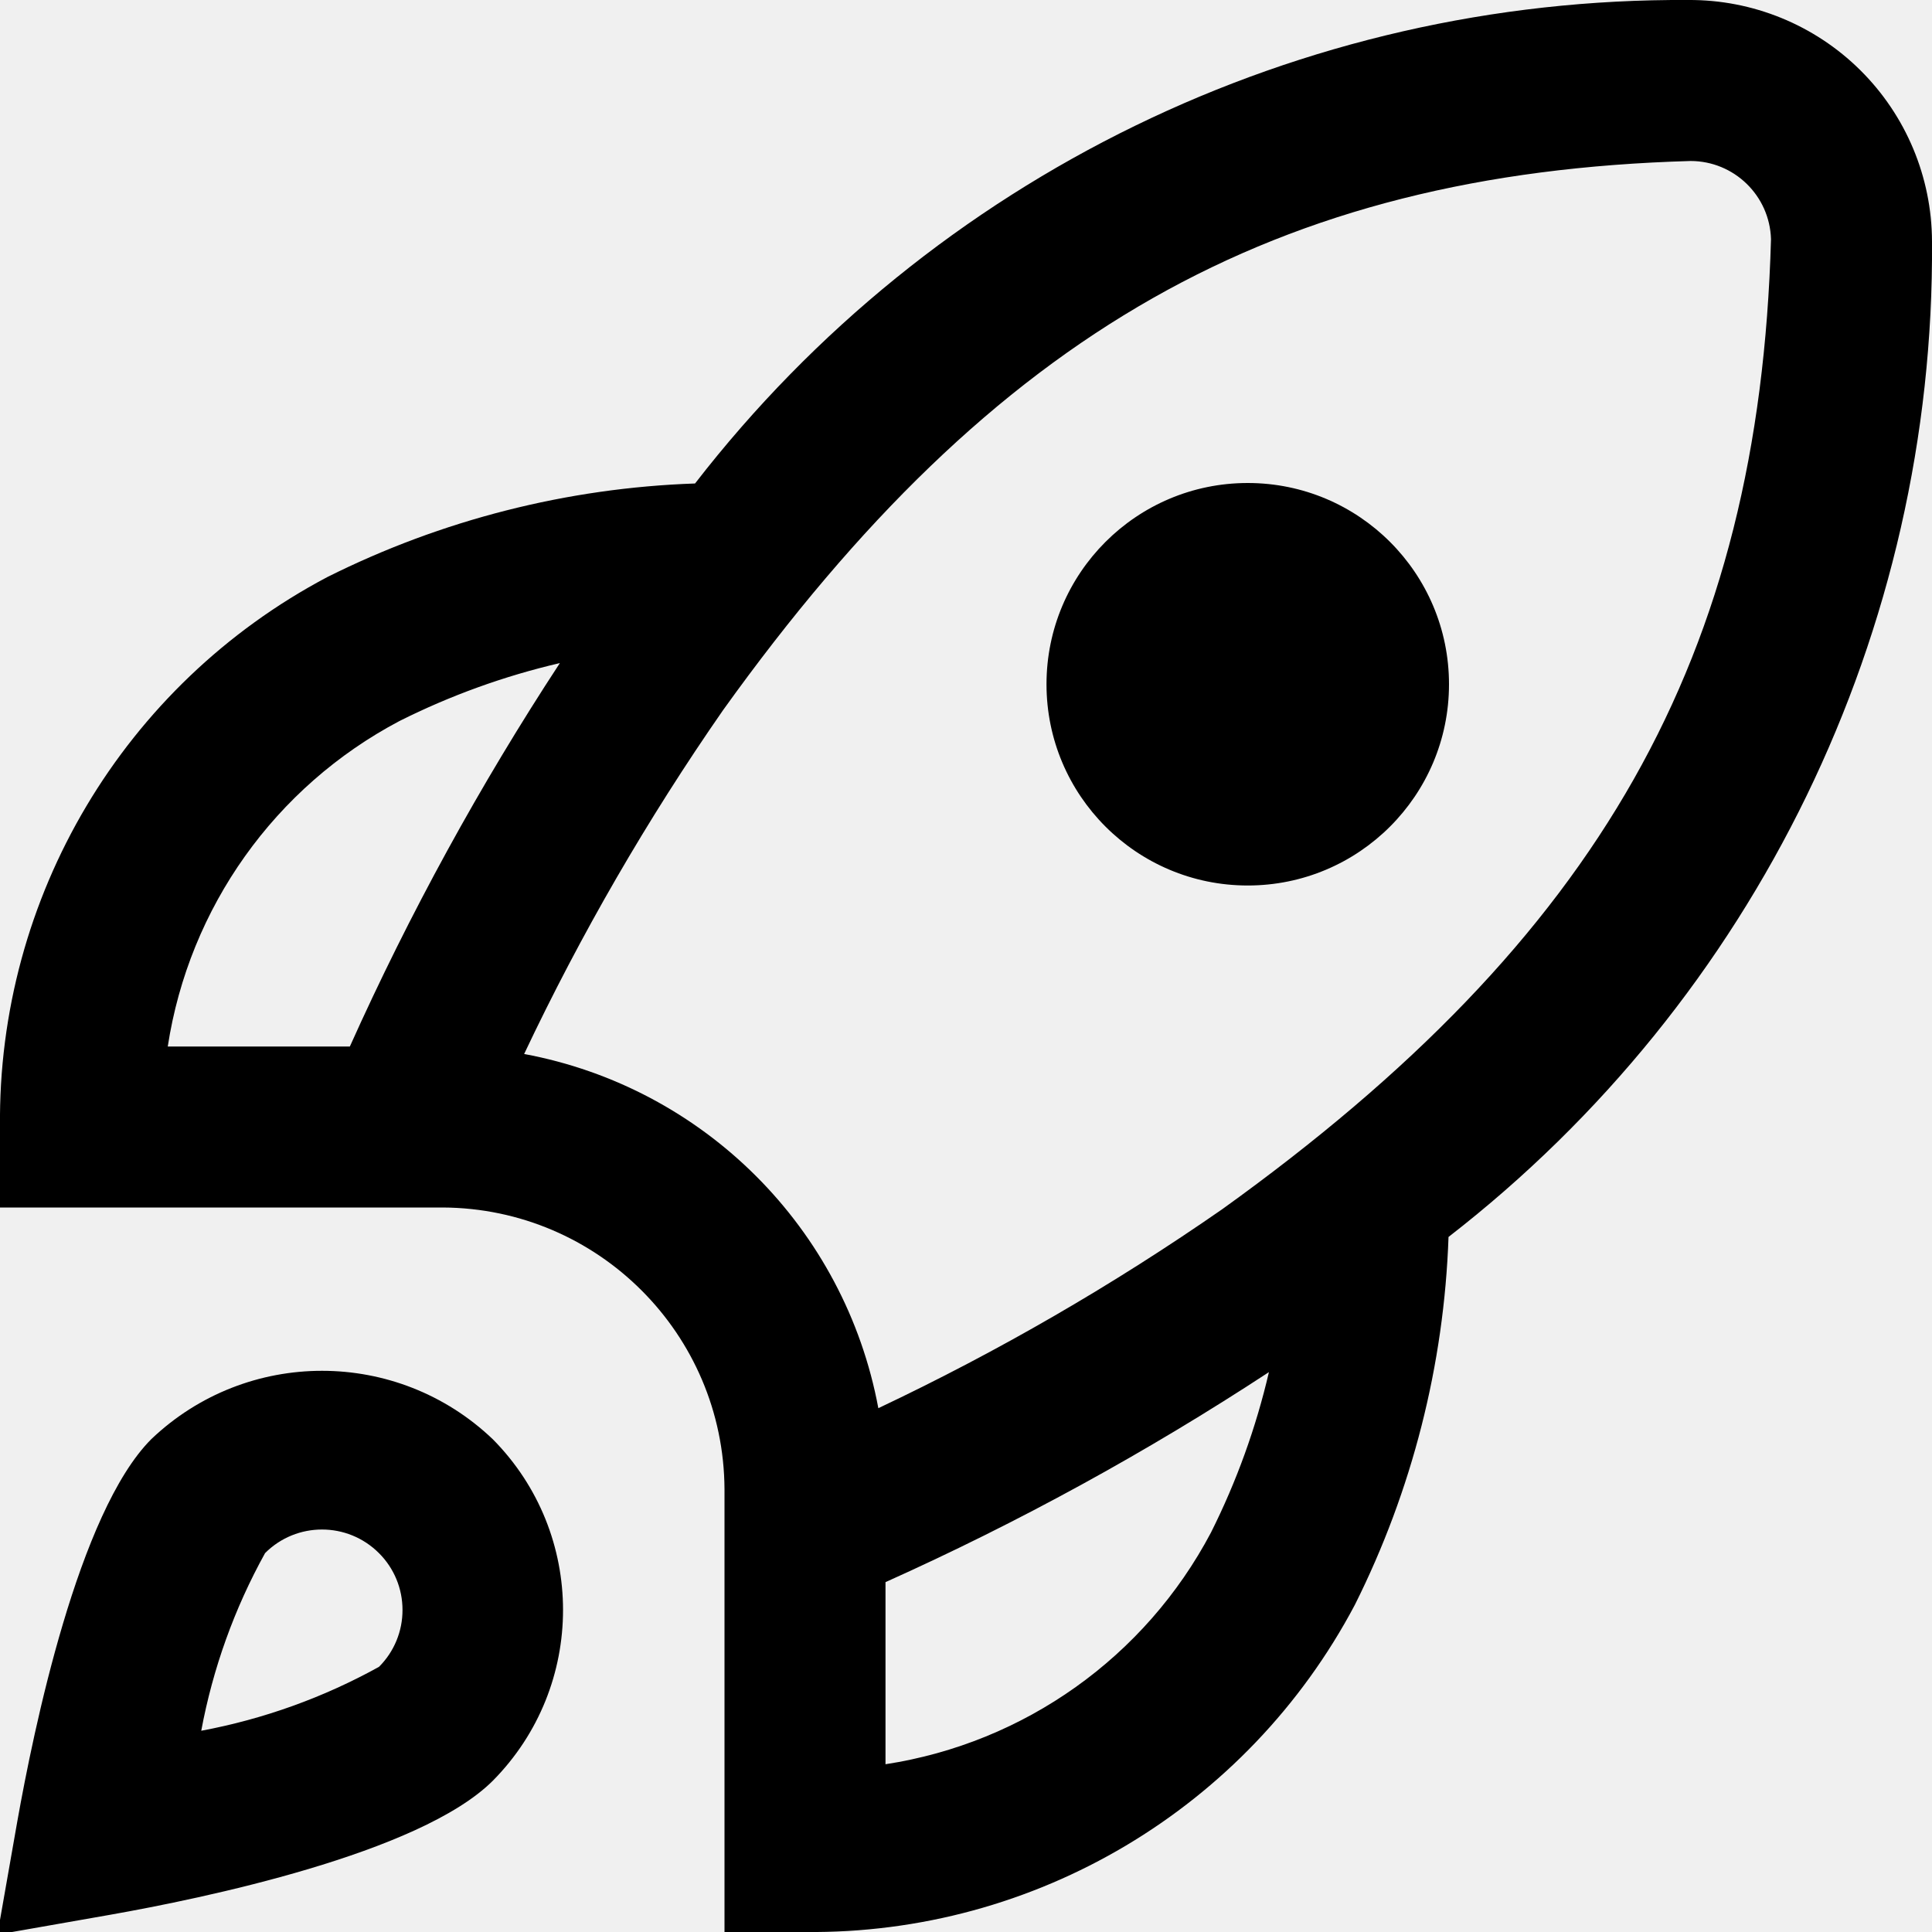
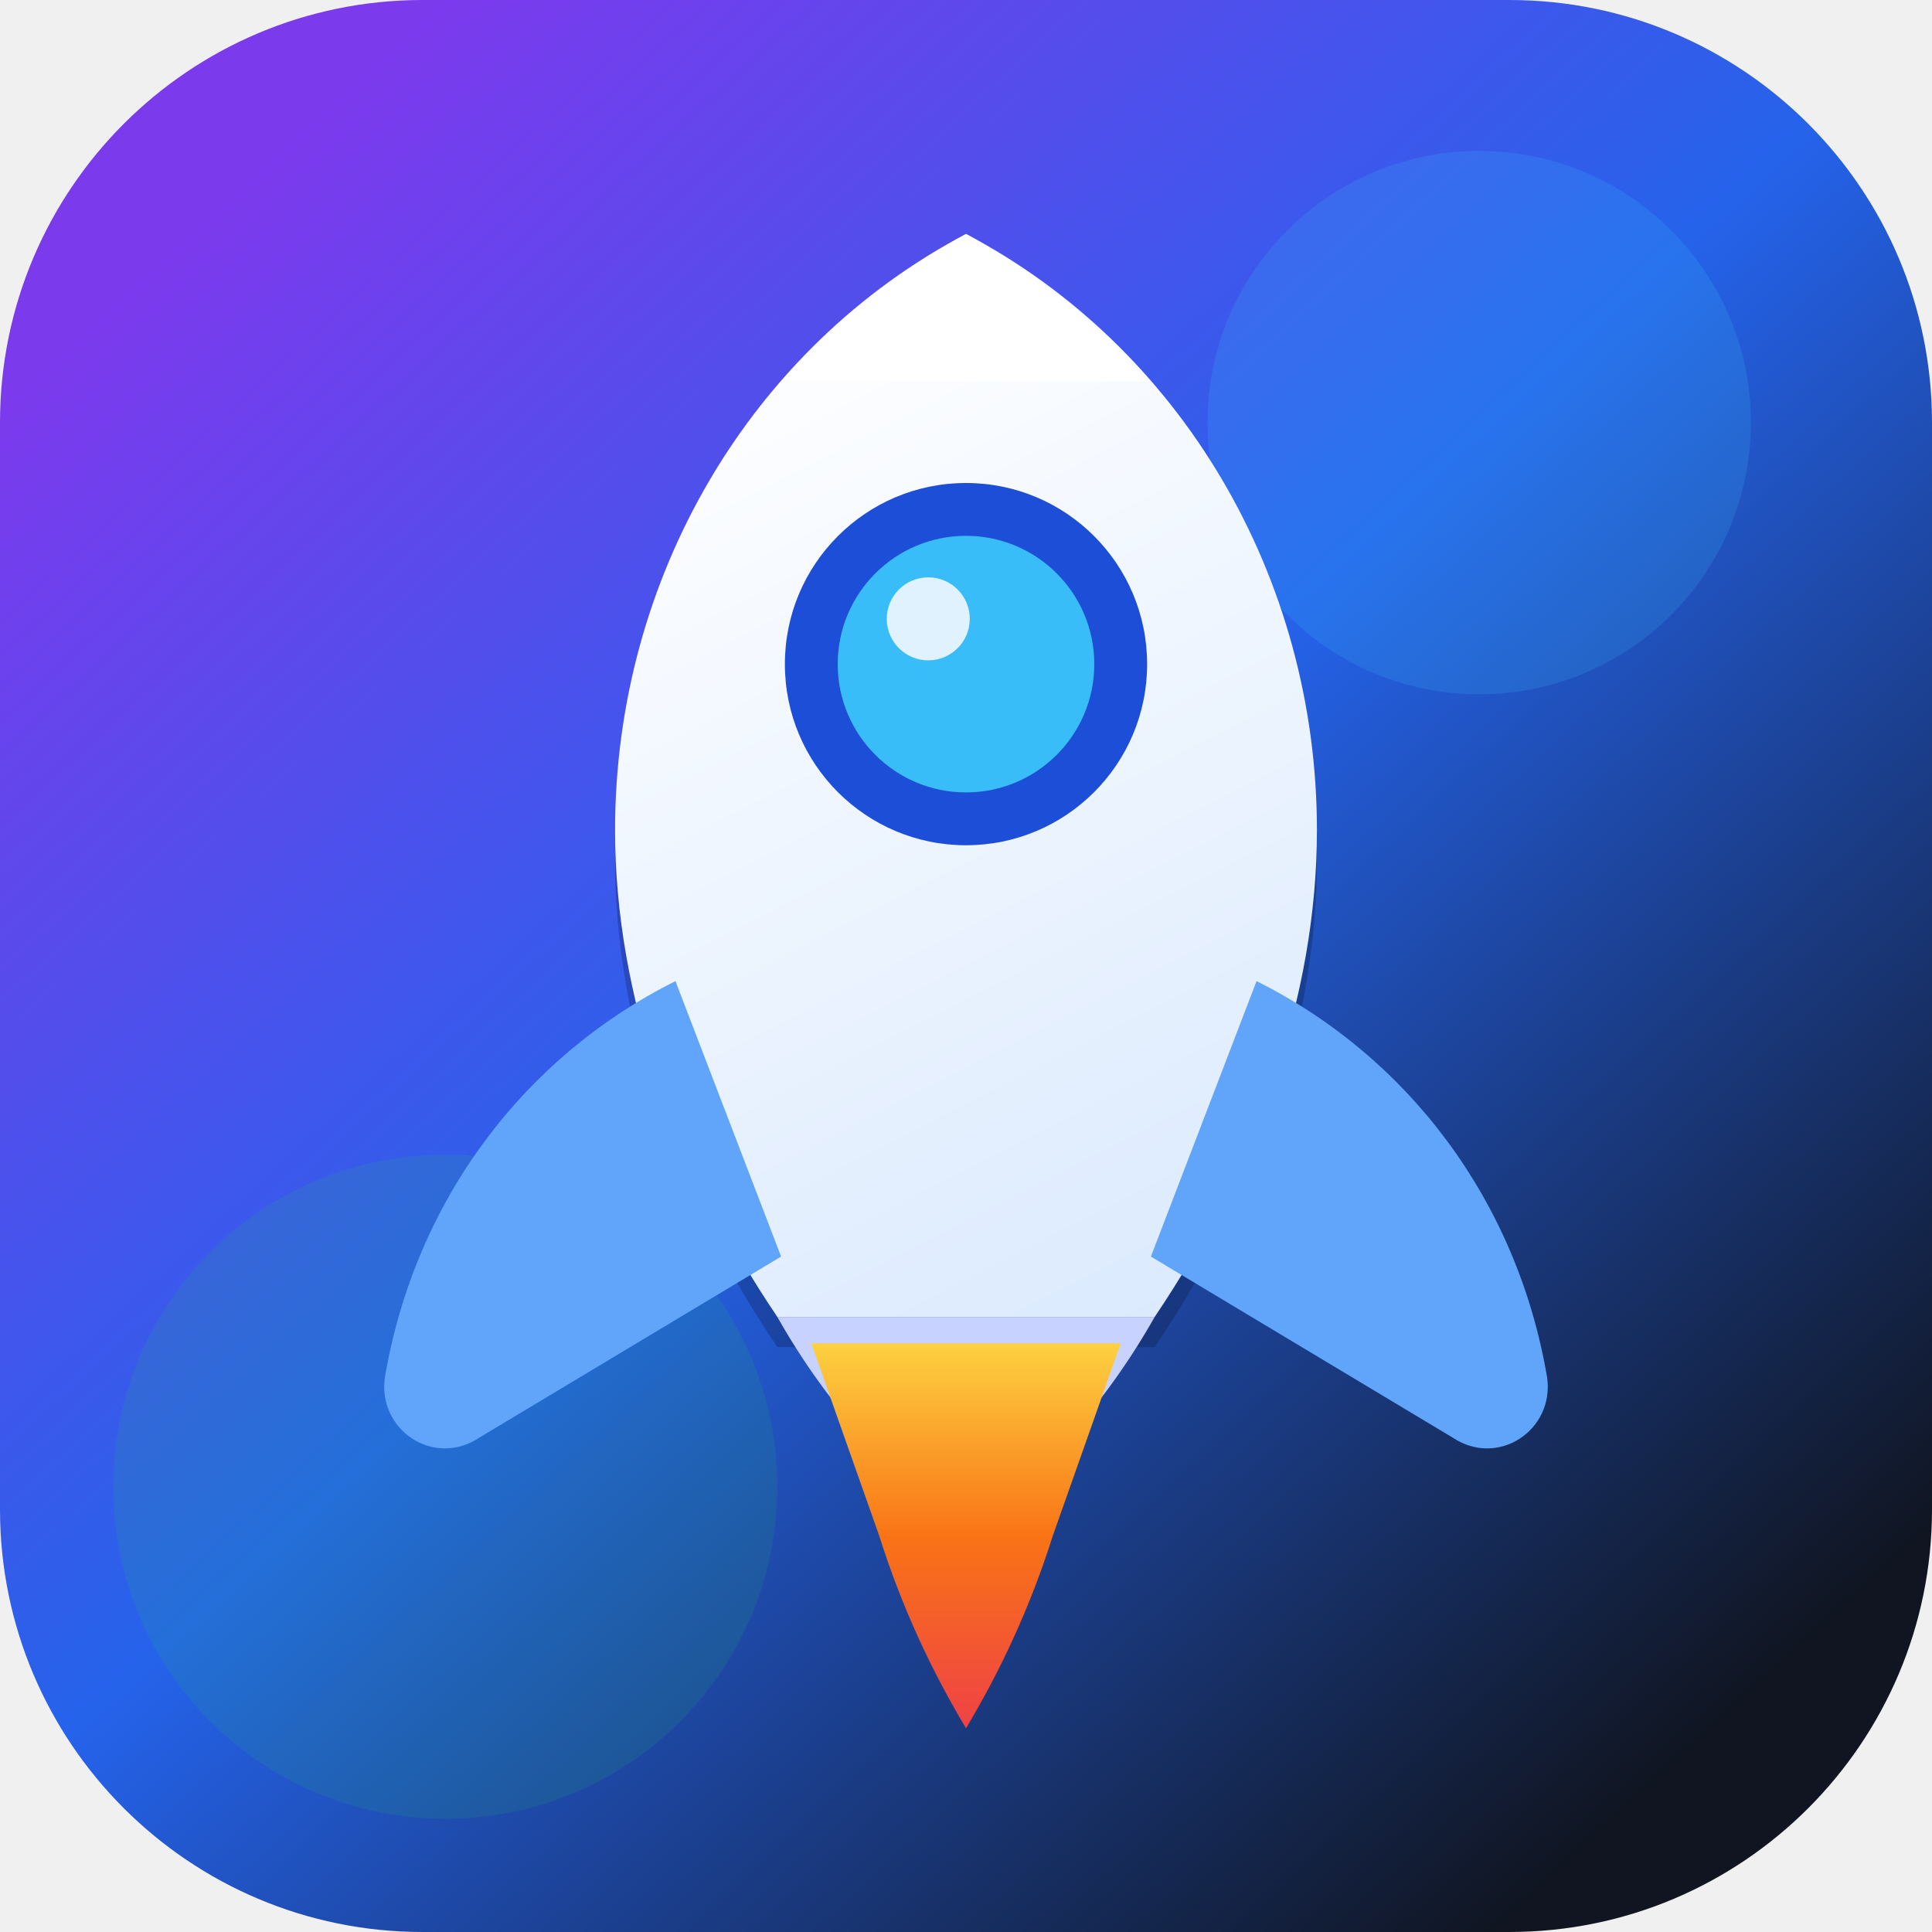
- <svg xmlns="http://www.w3.org/2000/svg" id="Layer_1" data-name="Layer 1" viewBox="0 0 24 24" width="512" height="512">
-   <path d="M18,8.5a2.5,2.5,0,0,1-5,0A2.5,2.5,0,0,1,18,8.5Zm-.006,6.866a11.065,11.065,0,0,1-1.163,4.569A7.634,7.634,0,0,1,10,24H9V18.5A3.517,3.517,0,0,0,5.5,15H0V14A7.634,7.634,0,0,1,4.065,7.169,11.065,11.065,0,0,1,8.634,6.006,15.487,15.487,0,0,1,20.972,0h0A3.009,3.009,0,0,1,24,3,15.507,15.507,0,0,1,17.994,15.366ZM2.084,13H4.346A34.361,34.361,0,0,1,6.955,8.237a8.993,8.993,0,0,0-1.993.72A5.519,5.519,0,0,0,2.084,13Zm13.679,4.045A34.361,34.361,0,0,1,11,19.654v2.262a5.519,5.519,0,0,0,4.043-2.878A8.993,8.993,0,0,0,15.763,17.045ZM22,2.972A1,1,0,0,0,21,2c-5.16.147-8.65,2.124-12.018,6.822a29.92,29.92,0,0,0-2.471,4.271,5.5,5.5,0,0,1,4.4,4.4,29.92,29.92,0,0,0,4.271-2.471C19.876,11.65,21.853,8.16,22,2.972ZM6.122,17.879a3.015,3.015,0,0,1,0,4.242c-.907.906-3.622,1.465-4.748,1.664l-1.406.247.247-1.406c.2-1.126.758-3.841,1.664-4.748A3.073,3.073,0,0,1,6.122,17.879ZM5,20a.993.993,0,0,0-.293-.707,1,1,0,0,0-1.414,0A7.318,7.318,0,0,0,2.5,21.5a7.342,7.342,0,0,0,2.208-.794A.993.993,0,0,0,5,20Z" />
+ <svg xmlns="http://www.w3.org/2000/svg" viewBox="0 0 512 512" role="img" aria-label="Rocket app icon">
+   <defs>
+     <linearGradient id="bg" x1="64" y1="48" x2="448" y2="464" gradientUnits="userSpaceOnUse">
+       <stop stop-color="#7c3aed" />
+       <stop offset="0.48" stop-color="#2563eb" />
+       <stop offset="1" stop-color="#101521" />
+     </linearGradient>
+     <linearGradient id="rocket-body" x1="190" y1="86" x2="322" y2="344" gradientUnits="userSpaceOnUse">
+       <stop stop-color="#ffffff" />
+       <stop offset="1" stop-color="#dbeafe" />
+     </linearGradient>
+     <linearGradient id="flame" x1="256" y1="348" x2="256" y2="456" gradientUnits="userSpaceOnUse">
+       <stop stop-color="#fde047" />
+       <stop offset="0.55" stop-color="#f97316" />
+       <stop offset="1" stop-color="#ef4444" />
+     </linearGradient>
+   </defs>
+   <rect width="512" height="512" rx="112" fill="url(#bg)" />
+   <circle cx="392" cy="112" r="72" fill="#38bdf8" opacity="0.18" />
+   <circle cx="118" cy="394" r="88" fill="#22c55e" opacity="0.13" />
+   <path d="M256 70c57 30 93 91 93 158 0 44-16 89-43 129H206c-27-40-43-85-43-129 0-67 36-128 93-158Z" fill="#020617" opacity="0.22" />
+   <path d="M256 62c57 30 93 91 93 158 0 44-16 89-43 129H206c-27-40-43-85-43-129 0-67 36-128 93-158Z" fill="url(#rocket-body)" />
+   <path d="M179 260c-40 20-69 58-77 105-2 14 13 24 25 16l80-48-28-73Z" fill="#60a5fa" />
+   <path d="M333 260c40 20 69 58 77 105 2 14-13 24-25 16l-80-48 28-73Z" fill="#60a5fa" />
+   <circle cx="256" cy="176" r="48" fill="#1d4ed8" />
+   <circle cx="256" cy="176" r="34" fill="#38bdf8" />
+   <circle cx="246" cy="164" r="11" fill="#e0f2fe" />
+   <path d="M206 349h100c-13 23-30 42-50 56-20-14-37-33-50-56Z" fill="#c7d2fe" />
+   <path d="M215 356h82l-18 51c-6 19-14 36-23 51-9-15-17-32-23-51l-18-51Z" fill="url(#flame)" />
+   <path d="M256 62c18 10 34 23 48 39h-96c14-16 30-29 48-39Z" fill="#ffffff" />
</svg>
